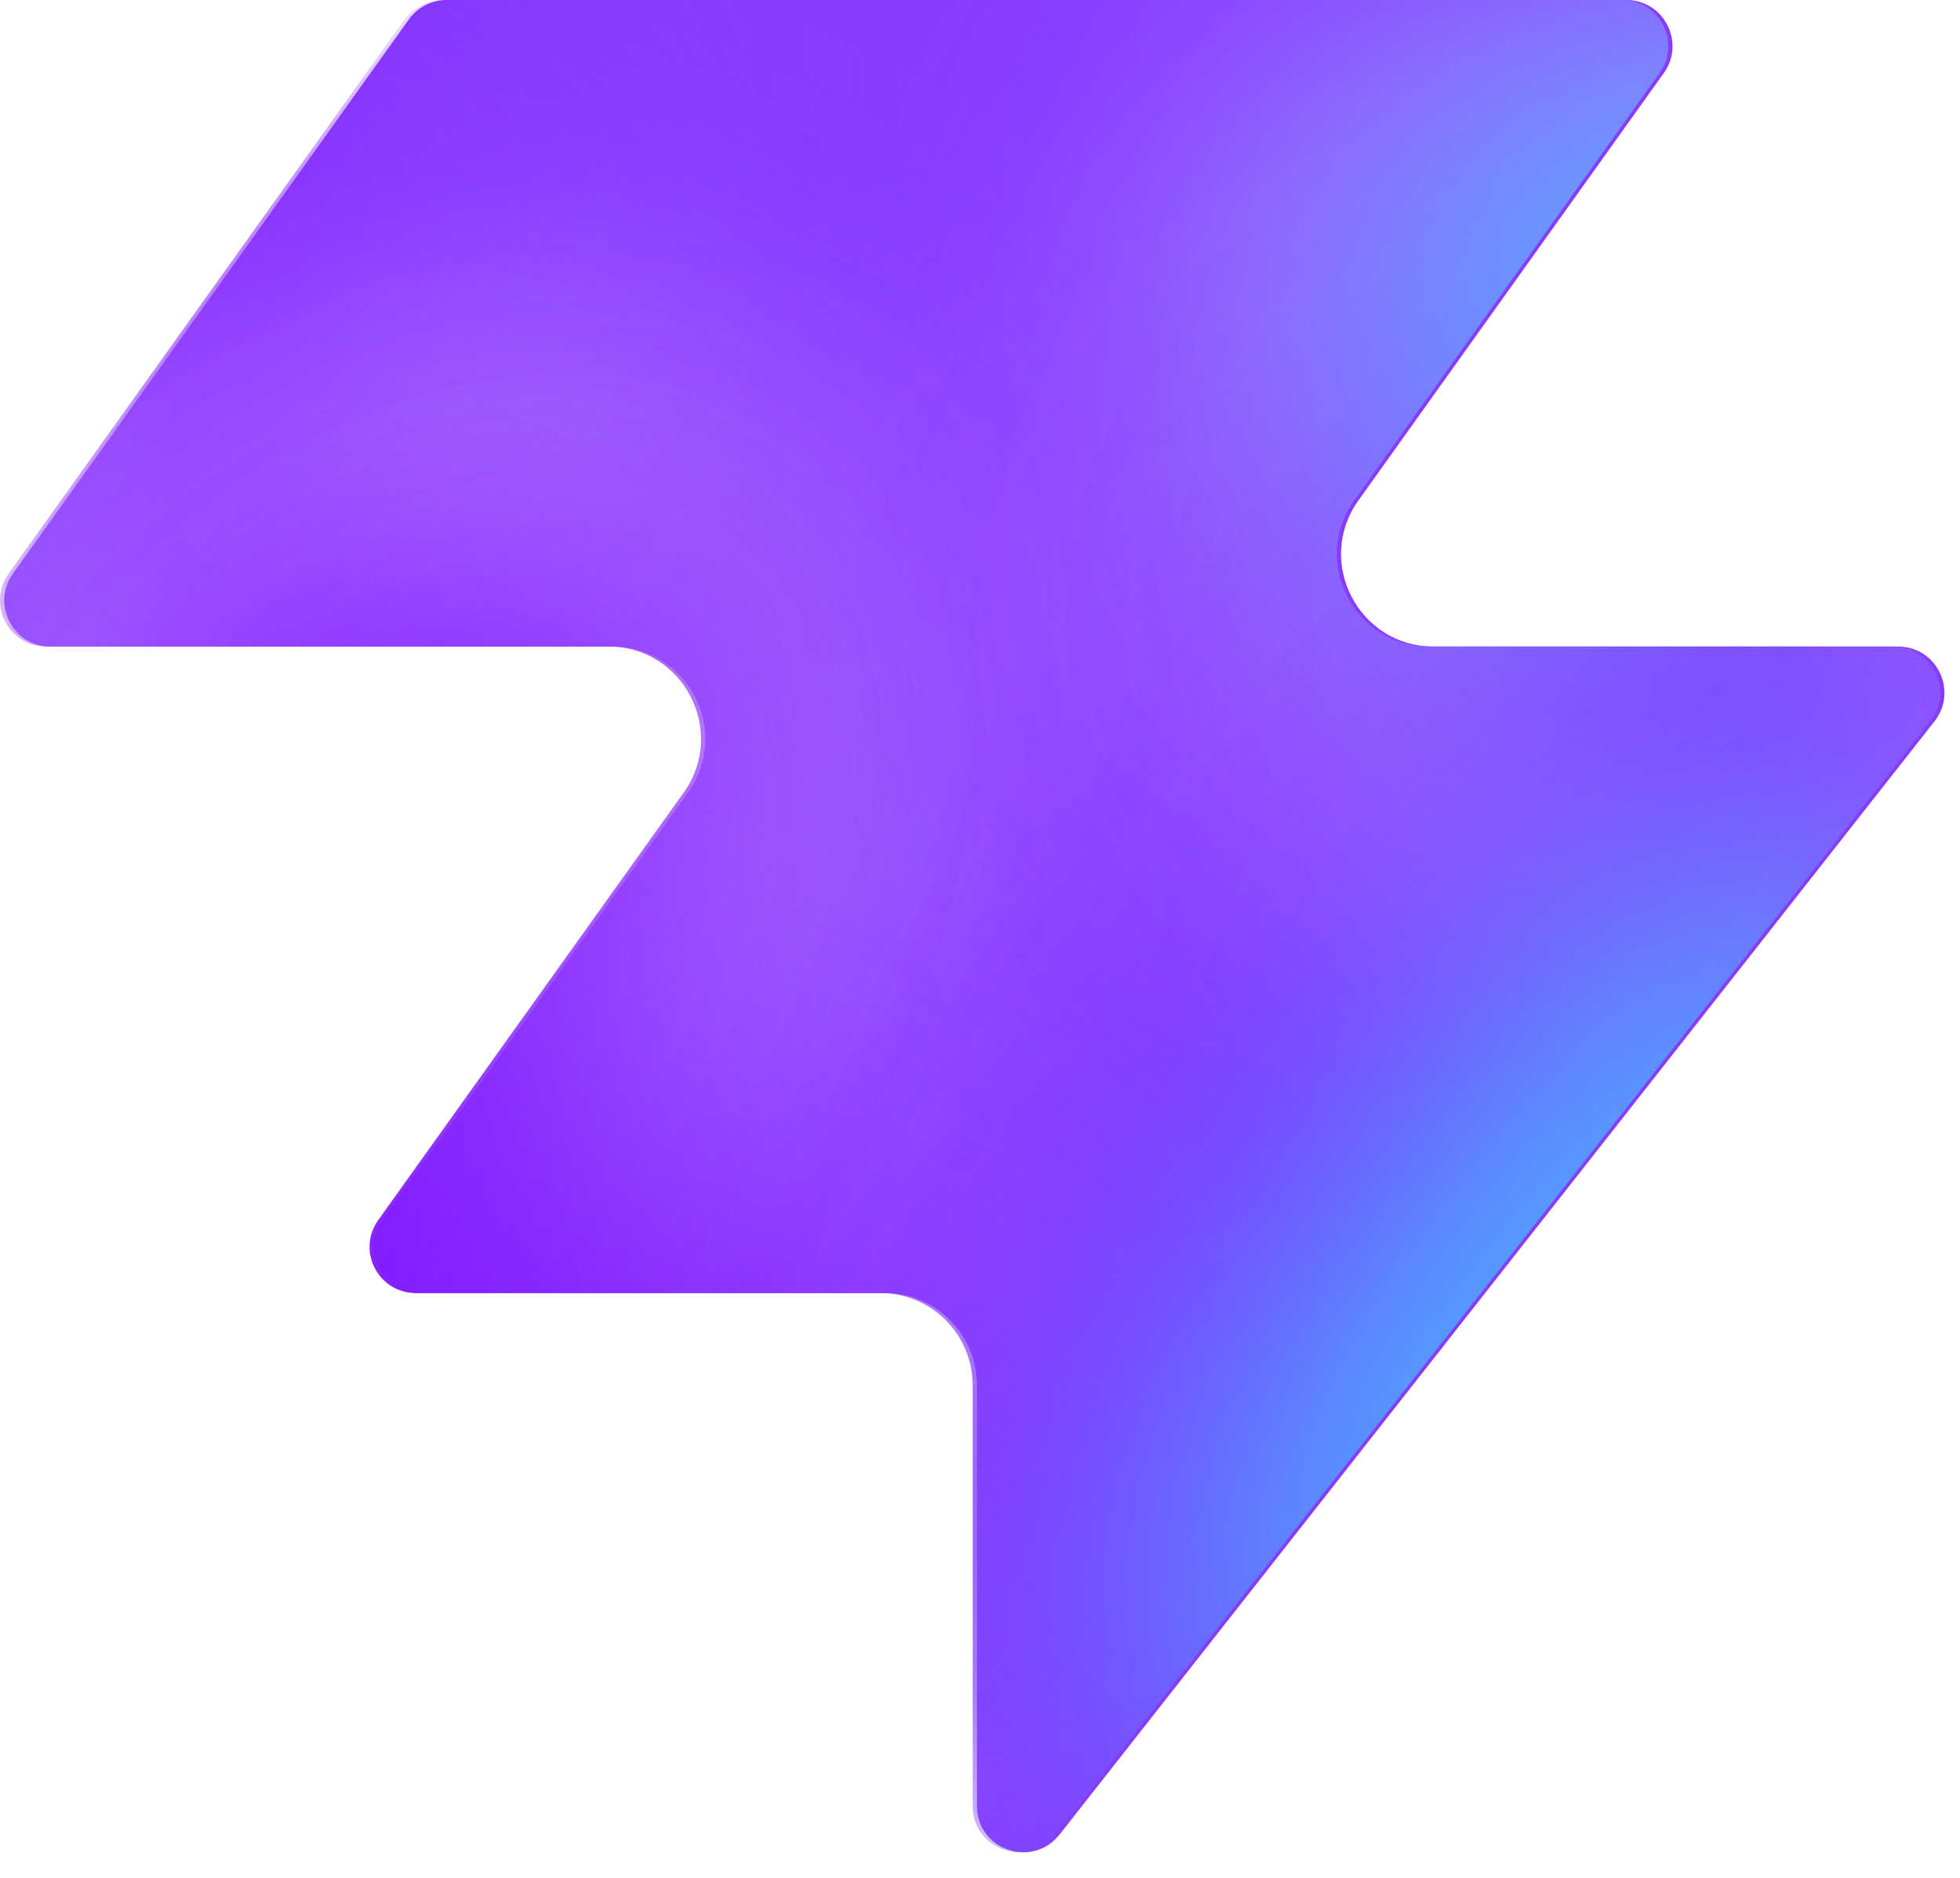
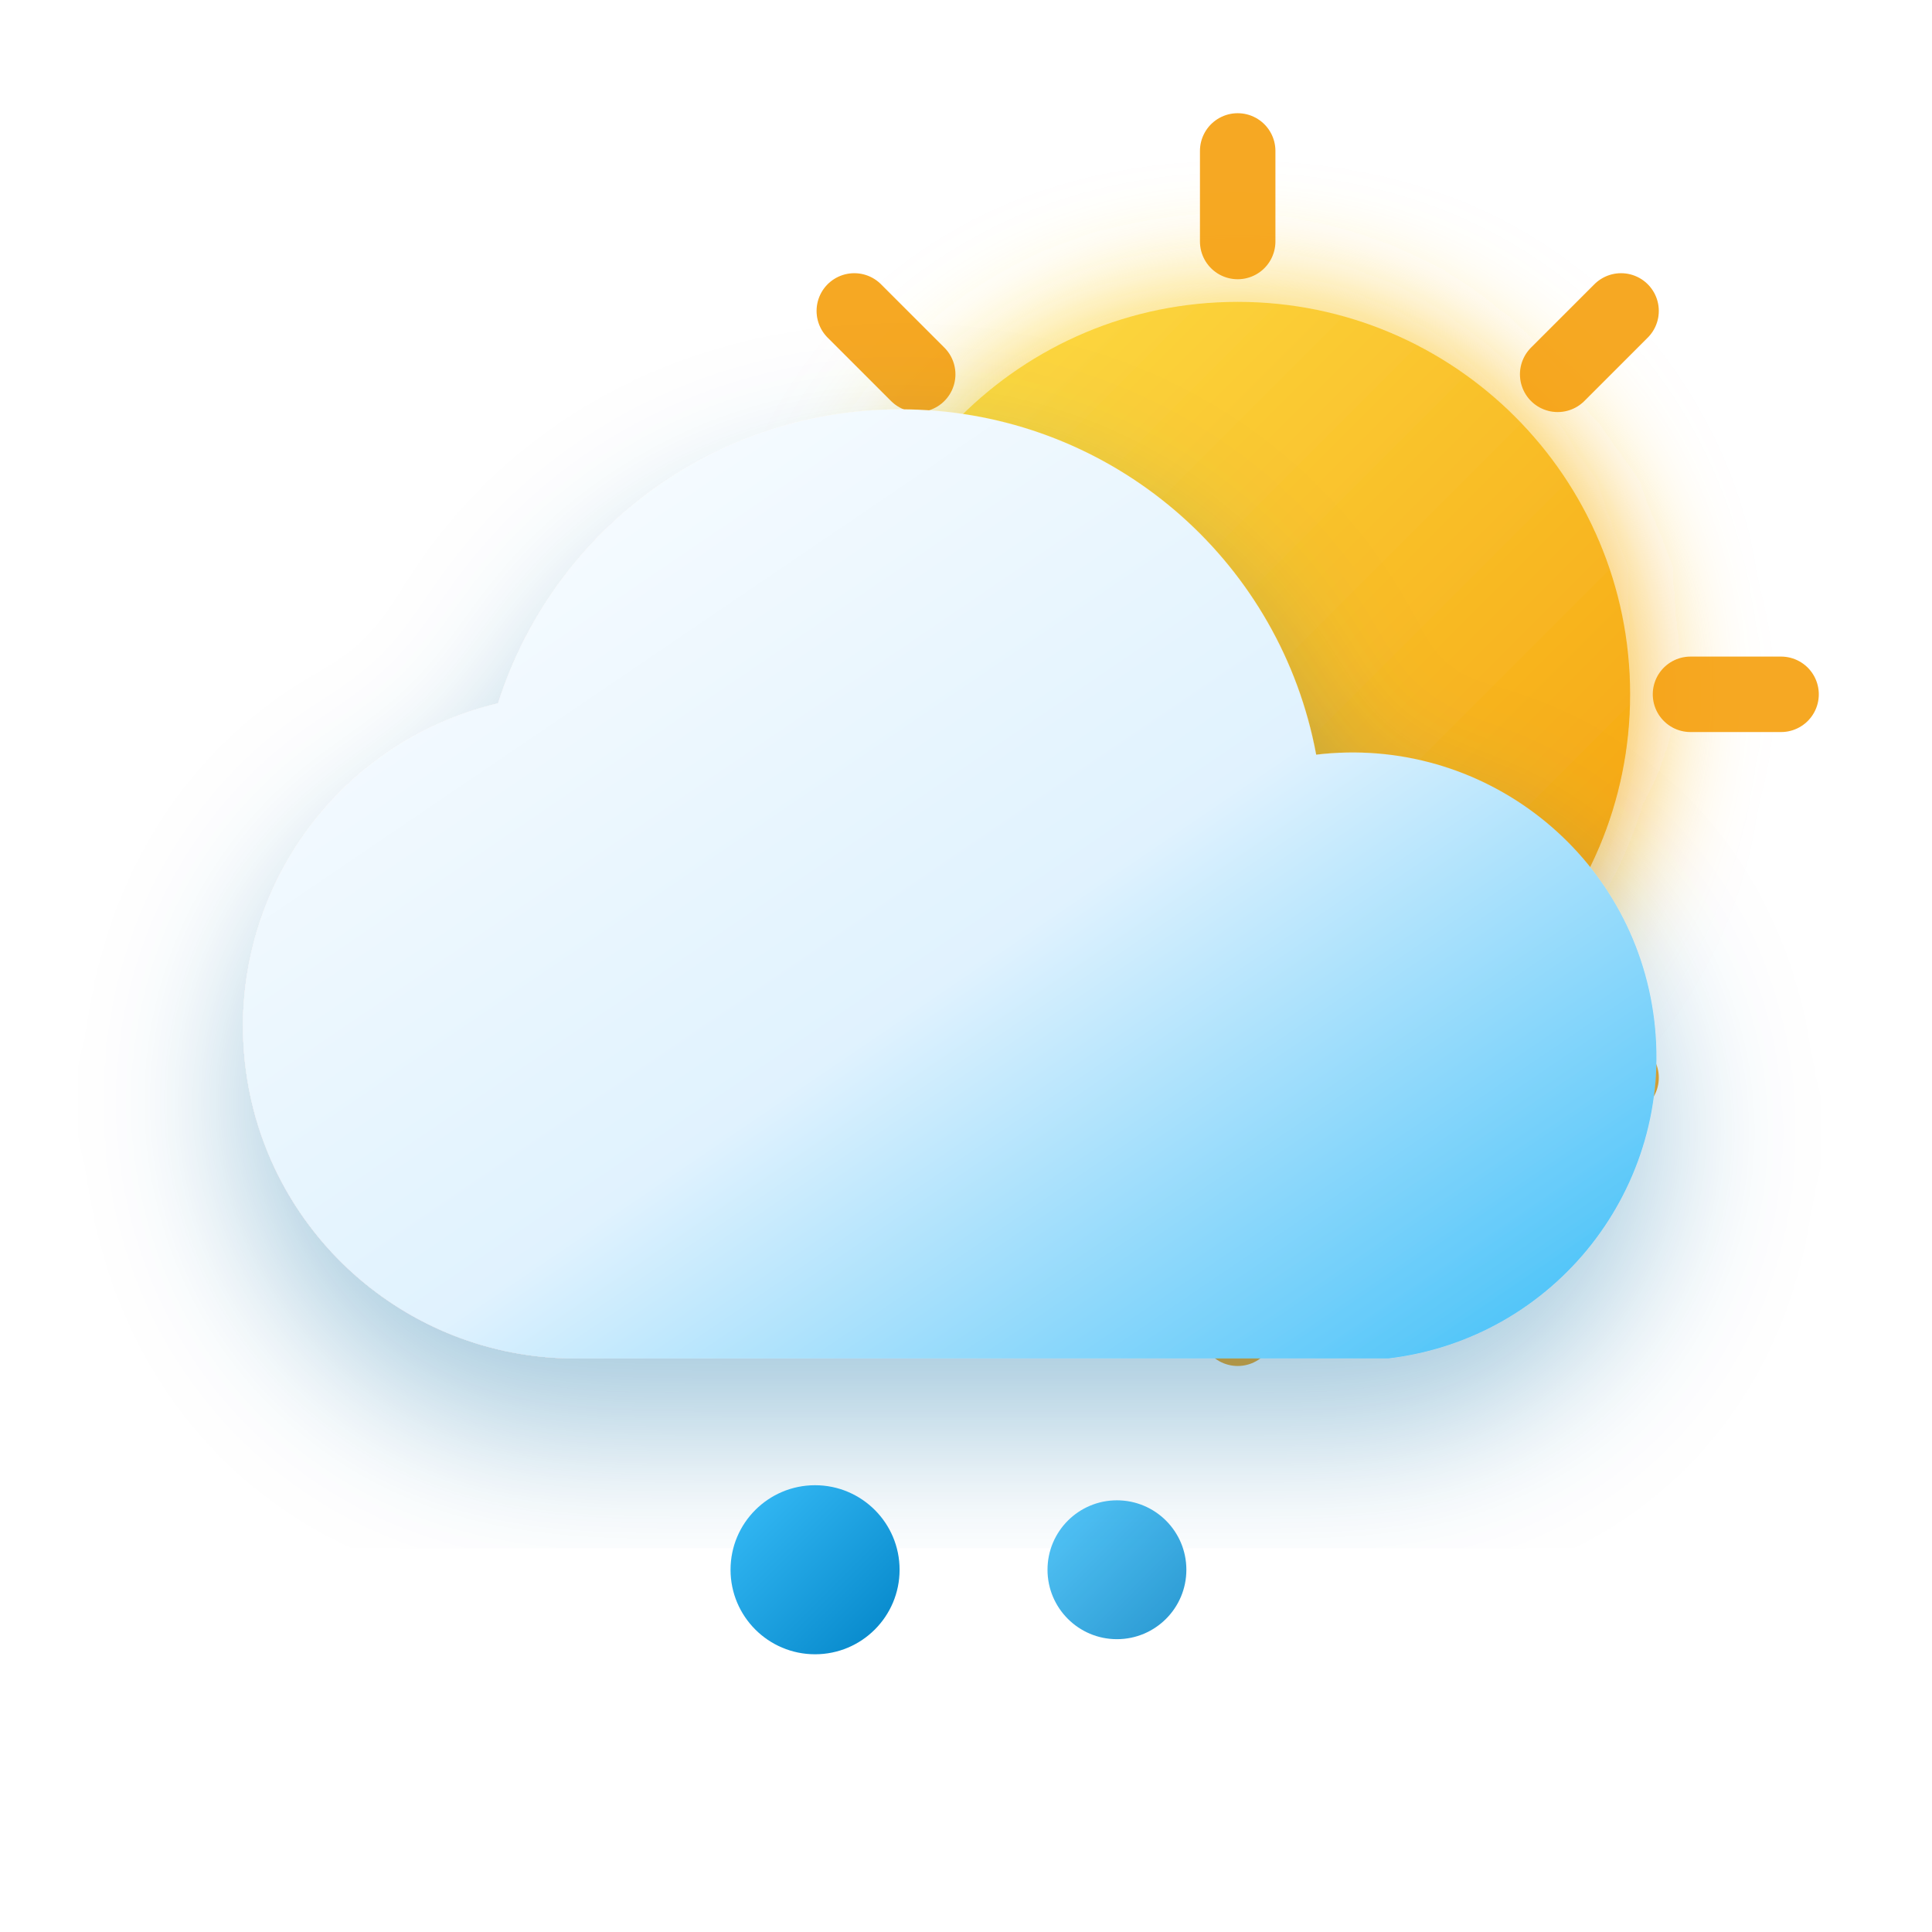
- <svg xmlns="http://www.w3.org/2000/svg" width="48" height="46" fill="none" viewBox="0 0 48 46">
-   <path fill="#863bff" d="M25.946 44.938c-.664.845-2.021.375-2.021-.698V33.937a2.26 2.26 0 0 0-2.262-2.262H10.287c-.92 0-1.456-1.04-.92-1.788l7.48-10.471c1.07-1.497 0-3.578-1.842-3.578H1.237c-.92 0-1.456-1.04-.92-1.788L10.013.474c.214-.297.556-.474.92-.474h28.894c.92 0 1.456 1.04.92 1.788l-7.48 10.471c-1.07 1.498 0 3.579 1.842 3.579h11.377c.943 0 1.473 1.088.89 1.83L25.947 44.94z" style="fill:#863bff;fill:color(display-p3 .525 .23 1);fill-opacity:1" />
-   <mask id="a" width="48" height="46" x="0" y="0" maskUnits="userSpaceOnUse" style="mask-type:alpha">
-     <path fill="#000" d="M25.842 44.938c-.664.844-2.021.375-2.021-.698V33.937a2.26 2.26 0 0 0-2.262-2.262H10.183c-.92 0-1.456-1.04-.92-1.788l7.48-10.471c1.07-1.498 0-3.579-1.842-3.579H1.133c-.92 0-1.456-1.04-.92-1.787L9.91.473c.214-.297.556-.474.92-.474h28.894c.92 0 1.456 1.04.92 1.788l-7.48 10.471c-1.07 1.498 0 3.578 1.842 3.578h11.377c.943 0 1.473 1.088.89 1.832L25.843 44.94z" style="fill:#000;fill-opacity:1" />
-   </mask>
-   <g mask="url(#a)">
-     <g filter="url(#b)">
-       <ellipse cx="5.508" cy="14.704" fill="#ede6ff" rx="5.508" ry="14.704" style="fill:#ede6ff;fill:color(display-p3 .927 .903 1);fill-opacity:1" transform="matrix(.00324 1 1 -.00324 -4.47 31.516)" />
-     </g>
-     <g filter="url(#c)">
-       <ellipse cx="10.399" cy="29.851" fill="#ede6ff" rx="10.399" ry="29.851" style="fill:#ede6ff;fill:color(display-p3 .927 .903 1);fill-opacity:1" transform="matrix(.00324 1 1 -.00324 -39.328 7.883)" />
-     </g>
-     <g filter="url(#d)">
-       <ellipse cx="5.508" cy="30.487" fill="#7e14ff" rx="5.508" ry="30.487" style="fill:#7e14ff;fill:color(display-p3 .492 .077 1);fill-opacity:1" transform="rotate(89.814 -25.913 -14.639)scale(1 -1)" />
-     </g>
-     <g filter="url(#e)">
-       <ellipse cx="5.508" cy="30.599" fill="#7e14ff" rx="5.508" ry="30.599" style="fill:#7e14ff;fill:color(display-p3 .492 .077 1);fill-opacity:1" transform="rotate(89.814 -32.644 -3.334)scale(1 -1)" />
-     </g>
-     <g filter="url(#f)">
-       <ellipse cx="5.508" cy="30.599" fill="#7e14ff" rx="5.508" ry="30.599" style="fill:#7e14ff;fill:color(display-p3 .492 .077 1);fill-opacity:1" transform="matrix(.00324 1 1 -.00324 -34.34 30.47)" />
-     </g>
-     <g filter="url(#g)">
-       <ellipse cx="14.072" cy="22.078" fill="#ede6ff" rx="14.072" ry="22.078" style="fill:#ede6ff;fill:color(display-p3 .927 .903 1);fill-opacity:1" transform="rotate(93.35 24.506 48.493)scale(-1 1)" />
-     </g>
-     <g filter="url(#h)">
-       <ellipse cx="3.47" cy="21.501" fill="#7e14ff" rx="3.47" ry="21.501" style="fill:#7e14ff;fill:color(display-p3 .492 .077 1);fill-opacity:1" transform="rotate(89.009 28.708 47.59)scale(-1 1)" />
-     </g>
-     <g filter="url(#i)">
-       <ellipse cx="3.47" cy="21.501" fill="#7e14ff" rx="3.47" ry="21.501" style="fill:#7e14ff;fill:color(display-p3 .492 .077 1);fill-opacity:1" transform="rotate(89.009 28.708 47.59)scale(-1 1)" />
-     </g>
-     <g filter="url(#j)">
-       <ellipse cx=".387" cy="8.972" fill="#7e14ff" rx="4.407" ry="29.108" style="fill:#7e14ff;fill:color(display-p3 .492 .077 1);fill-opacity:1" transform="rotate(39.51 .387 8.972)" />
-     </g>
-     <g filter="url(#k)">
-       <ellipse cx="47.523" cy="-6.092" fill="#7e14ff" rx="4.407" ry="29.108" style="fill:#7e14ff;fill:color(display-p3 .492 .077 1);fill-opacity:1" transform="rotate(37.892 47.523 -6.092)" />
-     </g>
-     <g filter="url(#l)">
-       <ellipse cx="41.412" cy="6.333" fill="#47bfff" rx="5.971" ry="9.665" style="fill:#47bfff;fill:color(display-p3 .28 .748 1);fill-opacity:1" transform="rotate(37.892 41.412 6.333)" />
-     </g>
-     <g filter="url(#m)">
-       <ellipse cx="-1.879" cy="38.332" fill="#7e14ff" rx="4.407" ry="29.108" style="fill:#7e14ff;fill:color(display-p3 .492 .077 1);fill-opacity:1" transform="rotate(37.892 -1.88 38.332)" />
-     </g>
-     <g filter="url(#n)">
-       <ellipse cx="-1.879" cy="38.332" fill="#7e14ff" rx="4.407" ry="29.108" style="fill:#7e14ff;fill:color(display-p3 .492 .077 1);fill-opacity:1" transform="rotate(37.892 -1.88 38.332)" />
-     </g>
-     <g filter="url(#o)">
-       <ellipse cx="35.651" cy="29.907" fill="#7e14ff" rx="4.407" ry="29.108" style="fill:#7e14ff;fill:color(display-p3 .492 .077 1);fill-opacity:1" transform="rotate(37.892 35.651 29.907)" />
-     </g>
-     <g filter="url(#p)">
-       <ellipse cx="38.418" cy="32.4" fill="#47bfff" rx="5.971" ry="15.297" style="fill:#47bfff;fill:color(display-p3 .28 .748 1);fill-opacity:1" transform="rotate(37.892 38.418 32.4)" />
-     </g>
-   </g>
+ <svg xmlns="http://www.w3.org/2000/svg" viewBox="0 0 64 64" fill="none">
  <defs>
-     <filter id="b" width="60.045" height="41.654" x="-19.77" y="16.149" color-interpolation-filters="sRGB" filterUnits="userSpaceOnUse">
-       <feFlood flood-opacity="0" result="BackgroundImageFix" />
-       <feBlend in="SourceGraphic" in2="BackgroundImageFix" result="shape" />
-       <feGaussianBlur result="effect1_foregroundBlur_2002_17158" stdDeviation="7.659" />
+     <linearGradient id="wpSunGrad" x1="0%" y1="0%" x2="100%" y2="100%">
+       <stop offset="0%" stop-color="#fde047" />
+       <stop offset="100%" stop-color="#f59e0b" />
+     </linearGradient>
+     <linearGradient id="wpCloudGrad" x1="0%" y1="0%" x2="100%" y2="100%">
+       <stop offset="0%" stop-color="#ffffff" />
+       <stop offset="55%" stop-color="#e0f2fe" />
+       <stop offset="100%" stop-color="#38bdf8" />
+     </linearGradient>
+     <linearGradient id="wpPulseGrad" x1="0%" y1="0%" x2="100%" y2="100%">
+       <stop offset="0%" stop-color="#38bdf8" />
+       <stop offset="100%" stop-color="#0284c7" />
+     </linearGradient>
+     <filter id="wpGlow" x="-20%" y="-20%" width="140%" height="140%">
+       <feGaussianBlur stdDeviation="2" result="blur" />
+       <feComposite in="SourceGraphic" in2="blur" operator="over" />
    </filter>
-     <filter id="c" width="90.34" height="51.437" x="-54.613" y="-7.533" color-interpolation-filters="sRGB" filterUnits="userSpaceOnUse">
-       <feFlood flood-opacity="0" result="BackgroundImageFix" />
-       <feBlend in="SourceGraphic" in2="BackgroundImageFix" result="shape" />
-       <feGaussianBlur result="effect1_foregroundBlur_2002_17158" stdDeviation="7.659" />
-     </filter>
-     <filter id="d" width="79.355" height="29.4" x="-49.64" y="2.03" color-interpolation-filters="sRGB" filterUnits="userSpaceOnUse">
-       <feFlood flood-opacity="0" result="BackgroundImageFix" />
-       <feBlend in="SourceGraphic" in2="BackgroundImageFix" result="shape" />
-       <feGaussianBlur result="effect1_foregroundBlur_2002_17158" stdDeviation="4.596" />
-     </filter>
-     <filter id="e" width="79.579" height="29.4" x="-45.045" y="20.029" color-interpolation-filters="sRGB" filterUnits="userSpaceOnUse">
-       <feFlood flood-opacity="0" result="BackgroundImageFix" />
-       <feBlend in="SourceGraphic" in2="BackgroundImageFix" result="shape" />
-       <feGaussianBlur result="effect1_foregroundBlur_2002_17158" stdDeviation="4.596" />
-     </filter>
-     <filter id="f" width="79.579" height="29.4" x="-43.513" y="21.178" color-interpolation-filters="sRGB" filterUnits="userSpaceOnUse">
-       <feFlood flood-opacity="0" result="BackgroundImageFix" />
-       <feBlend in="SourceGraphic" in2="BackgroundImageFix" result="shape" />
-       <feGaussianBlur result="effect1_foregroundBlur_2002_17158" stdDeviation="4.596" />
-     </filter>
-     <filter id="g" width="74.749" height="58.852" x="15.756" y="-17.901" color-interpolation-filters="sRGB" filterUnits="userSpaceOnUse">
-       <feFlood flood-opacity="0" result="BackgroundImageFix" />
-       <feBlend in="SourceGraphic" in2="BackgroundImageFix" result="shape" />
-       <feGaussianBlur result="effect1_foregroundBlur_2002_17158" stdDeviation="7.659" />
-     </filter>
-     <filter id="h" width="61.377" height="25.362" x="23.548" y="2.284" color-interpolation-filters="sRGB" filterUnits="userSpaceOnUse">
-       <feFlood flood-opacity="0" result="BackgroundImageFix" />
-       <feBlend in="SourceGraphic" in2="BackgroundImageFix" result="shape" />
-       <feGaussianBlur result="effect1_foregroundBlur_2002_17158" stdDeviation="4.596" />
-     </filter>
-     <filter id="i" width="61.377" height="25.362" x="23.548" y="2.284" color-interpolation-filters="sRGB" filterUnits="userSpaceOnUse">
-       <feFlood flood-opacity="0" result="BackgroundImageFix" />
-       <feBlend in="SourceGraphic" in2="BackgroundImageFix" result="shape" />
-       <feGaussianBlur result="effect1_foregroundBlur_2002_17158" stdDeviation="4.596" />
-     </filter>
-     <filter id="j" width="56.045" height="63.649" x="-27.636" y="-22.853" color-interpolation-filters="sRGB" filterUnits="userSpaceOnUse">
-       <feFlood flood-opacity="0" result="BackgroundImageFix" />
-       <feBlend in="SourceGraphic" in2="BackgroundImageFix" result="shape" />
-       <feGaussianBlur result="effect1_foregroundBlur_2002_17158" stdDeviation="4.596" />
-     </filter>
-     <filter id="k" width="54.814" height="64.646" x="20.116" y="-38.415" color-interpolation-filters="sRGB" filterUnits="userSpaceOnUse">
-       <feFlood flood-opacity="0" result="BackgroundImageFix" />
-       <feBlend in="SourceGraphic" in2="BackgroundImageFix" result="shape" />
-       <feGaussianBlur result="effect1_foregroundBlur_2002_17158" stdDeviation="4.596" />
-     </filter>
-     <filter id="l" width="33.541" height="35.313" x="24.641" y="-11.323" color-interpolation-filters="sRGB" filterUnits="userSpaceOnUse">
-       <feFlood flood-opacity="0" result="BackgroundImageFix" />
-       <feBlend in="SourceGraphic" in2="BackgroundImageFix" result="shape" />
-       <feGaussianBlur result="effect1_foregroundBlur_2002_17158" stdDeviation="4.596" />
-     </filter>
-     <filter id="m" width="54.814" height="64.646" x="-29.286" y="6.009" color-interpolation-filters="sRGB" filterUnits="userSpaceOnUse">
-       <feFlood flood-opacity="0" result="BackgroundImageFix" />
-       <feBlend in="SourceGraphic" in2="BackgroundImageFix" result="shape" />
-       <feGaussianBlur result="effect1_foregroundBlur_2002_17158" stdDeviation="4.596" />
-     </filter>
-     <filter id="n" width="54.814" height="64.646" x="-29.286" y="6.009" color-interpolation-filters="sRGB" filterUnits="userSpaceOnUse">
-       <feFlood flood-opacity="0" result="BackgroundImageFix" />
-       <feBlend in="SourceGraphic" in2="BackgroundImageFix" result="shape" />
-       <feGaussianBlur result="effect1_foregroundBlur_2002_17158" stdDeviation="4.596" />
-     </filter>
-     <filter id="o" width="54.814" height="64.646" x="8.244" y="-2.416" color-interpolation-filters="sRGB" filterUnits="userSpaceOnUse">
-       <feFlood flood-opacity="0" result="BackgroundImageFix" />
-       <feBlend in="SourceGraphic" in2="BackgroundImageFix" result="shape" />
-       <feGaussianBlur result="effect1_foregroundBlur_2002_17158" stdDeviation="4.596" />
-     </filter>
-     <filter id="p" width="39.409" height="43.623" x="18.713" y="10.588" color-interpolation-filters="sRGB" filterUnits="userSpaceOnUse">
-       <feFlood flood-opacity="0" result="BackgroundImageFix" />
-       <feBlend in="SourceGraphic" in2="BackgroundImageFix" result="shape" />
-       <feGaussianBlur result="effect1_foregroundBlur_2002_17158" stdDeviation="4.596" />
+     <filter id="wpShadow" x="-20%" y="-20%" width="140%" height="140%">
+       <feDropShadow dx="0" dy="2.5" stdDeviation="2.5" flood-color="#0369a1" flood-opacity="0.35" />
    </filter>
  </defs>
+   <circle cx="41" cy="23" r="13" fill="url(#wpSunGrad)" filter="url(#wpGlow)" />
+   <path d="M41 5v3M41 41v3M59 23h-3M23 23h-3M53.7 10.3l-2.1 2.1M30.4 33.6l-2.1 2.1M53.7 35.7l-2.1-2.1M30.4 12.4l-2.1-2.1" stroke="#f59e0b" stroke-width="2.5" stroke-linecap="round" opacity="0.9" />
+   <path d="M46 45H19a11 11 0 0 1-2.5-21.7A14 14 0 0 1 43.6 25 10 10 0 0 1 46 45z" fill="url(#wpCloudGrad)" filter="url(#wpShadow)" />
+   <circle cx="27" cy="52" r="2.8" fill="url(#wpPulseGrad)" />
+   <circle cx="37" cy="52" r="2.3" fill="url(#wpPulseGrad)" opacity="0.85" />
</svg>
